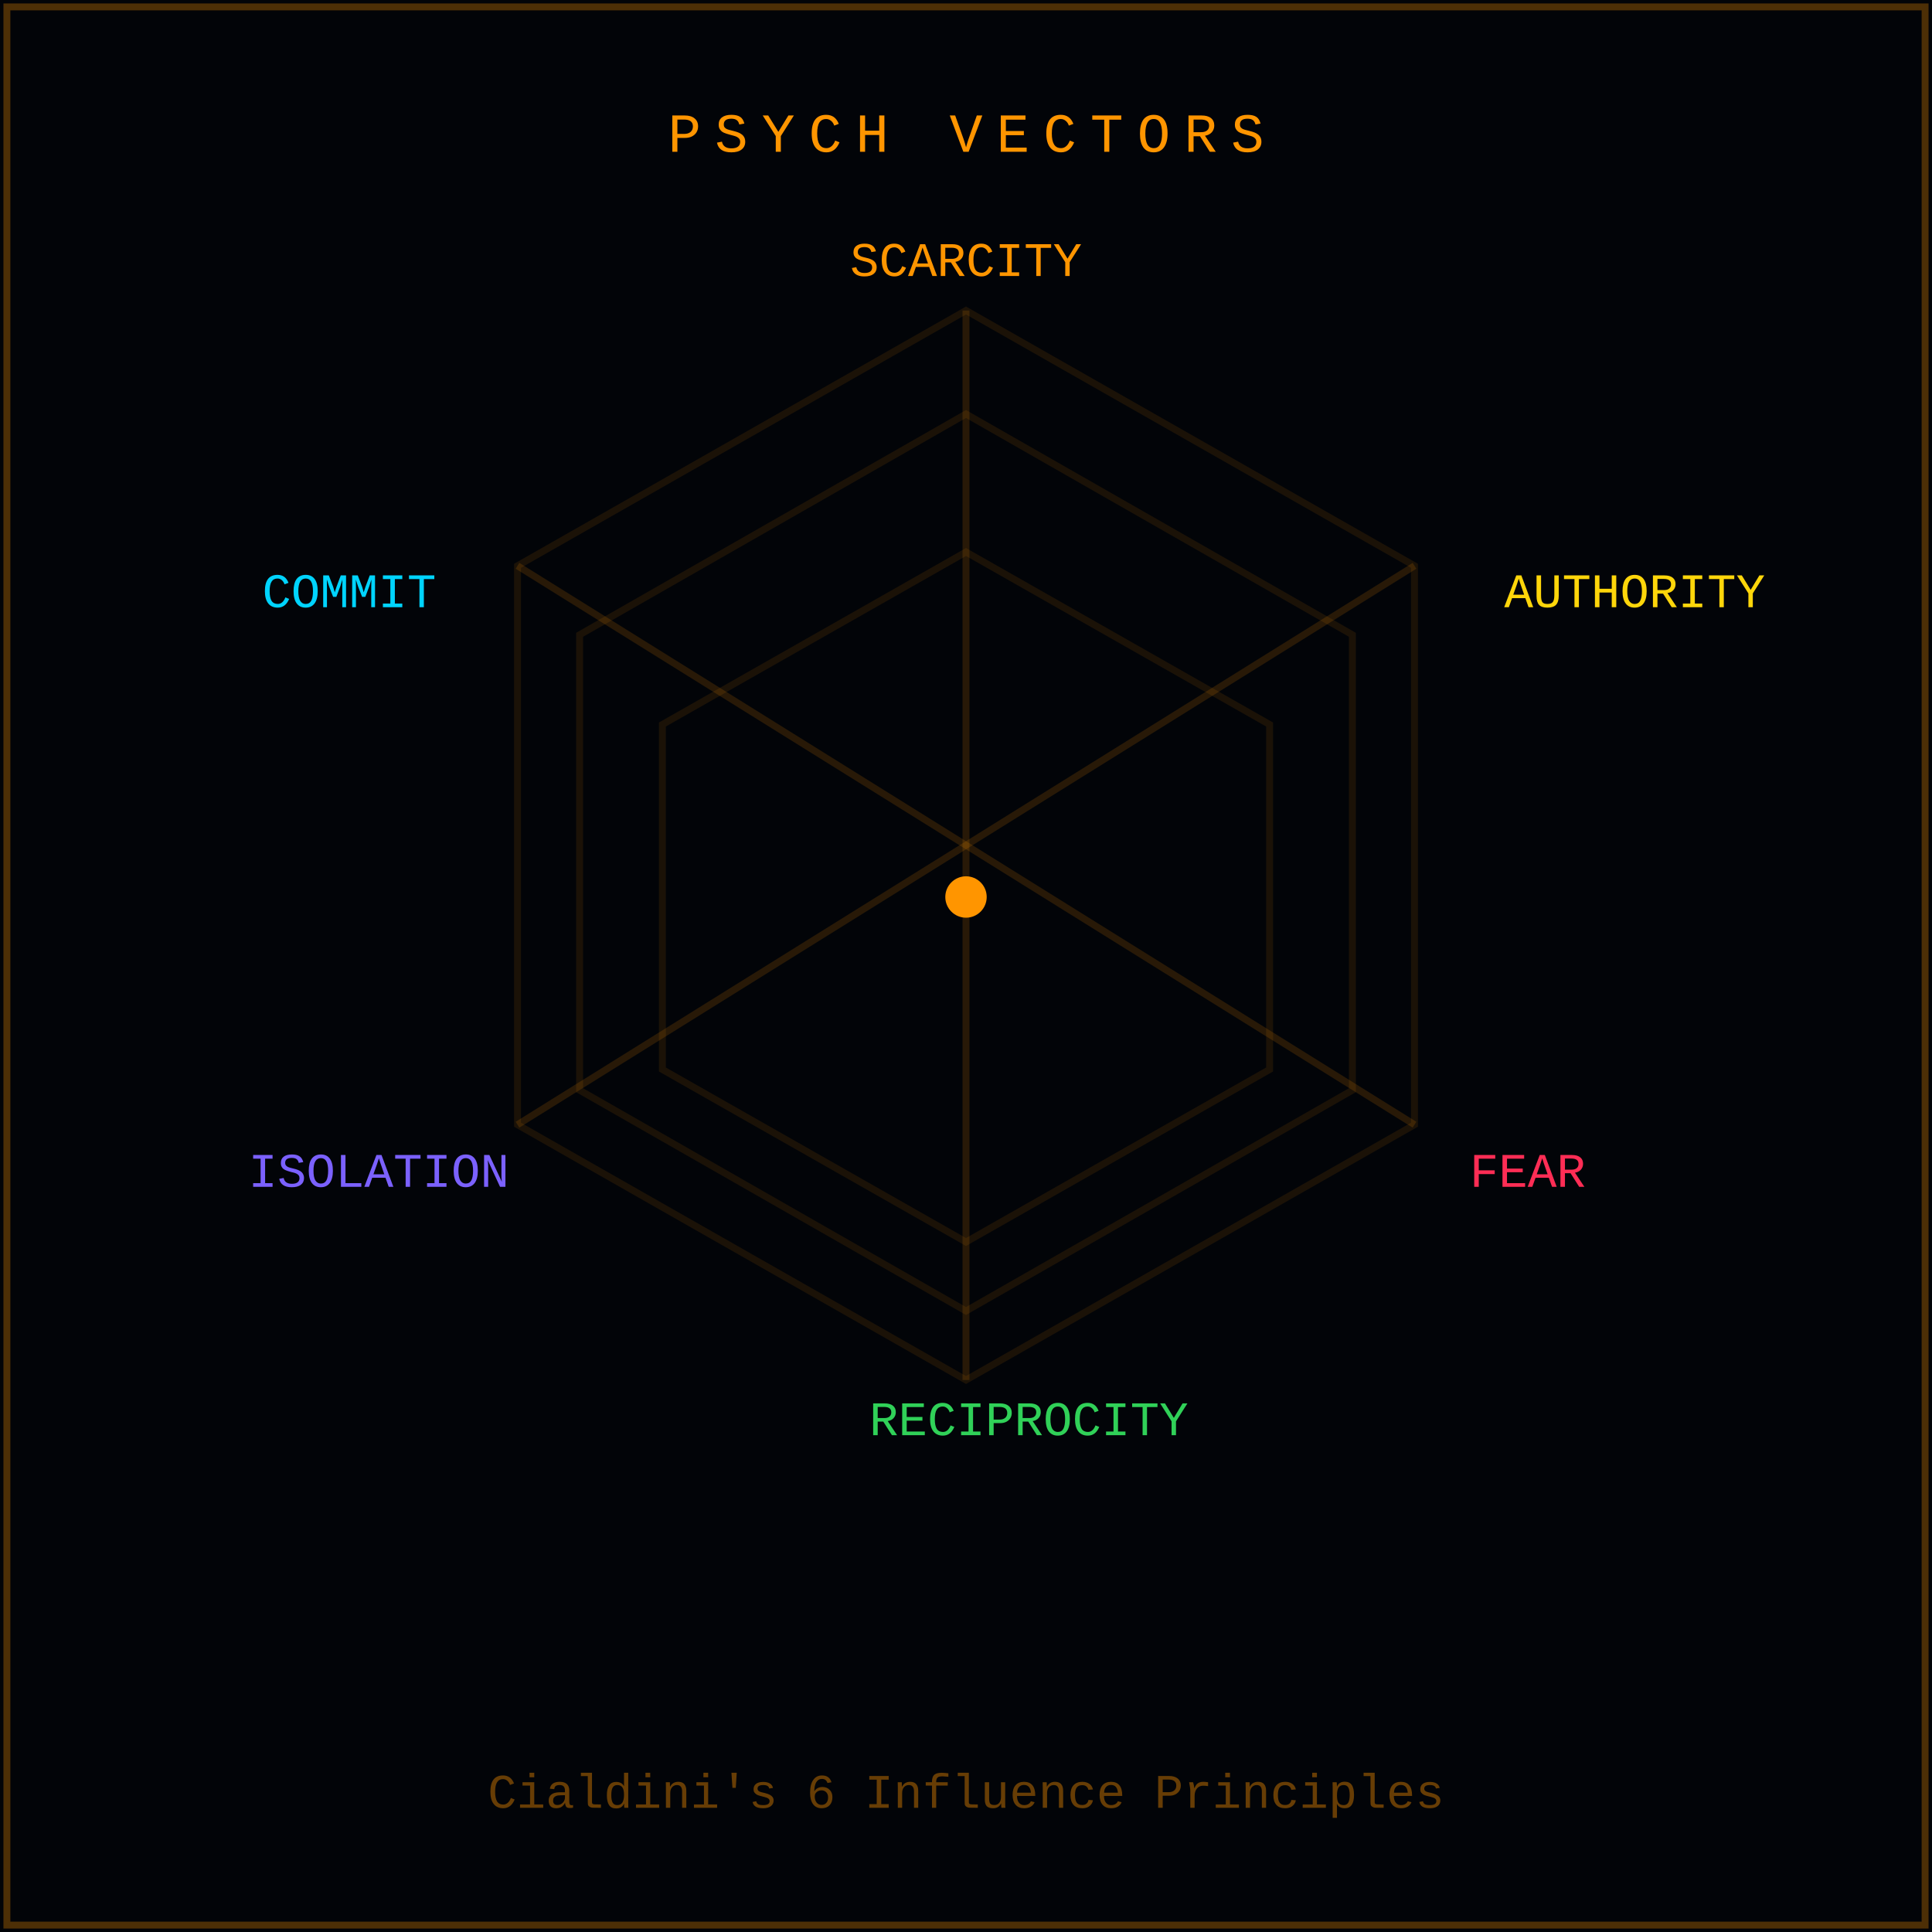
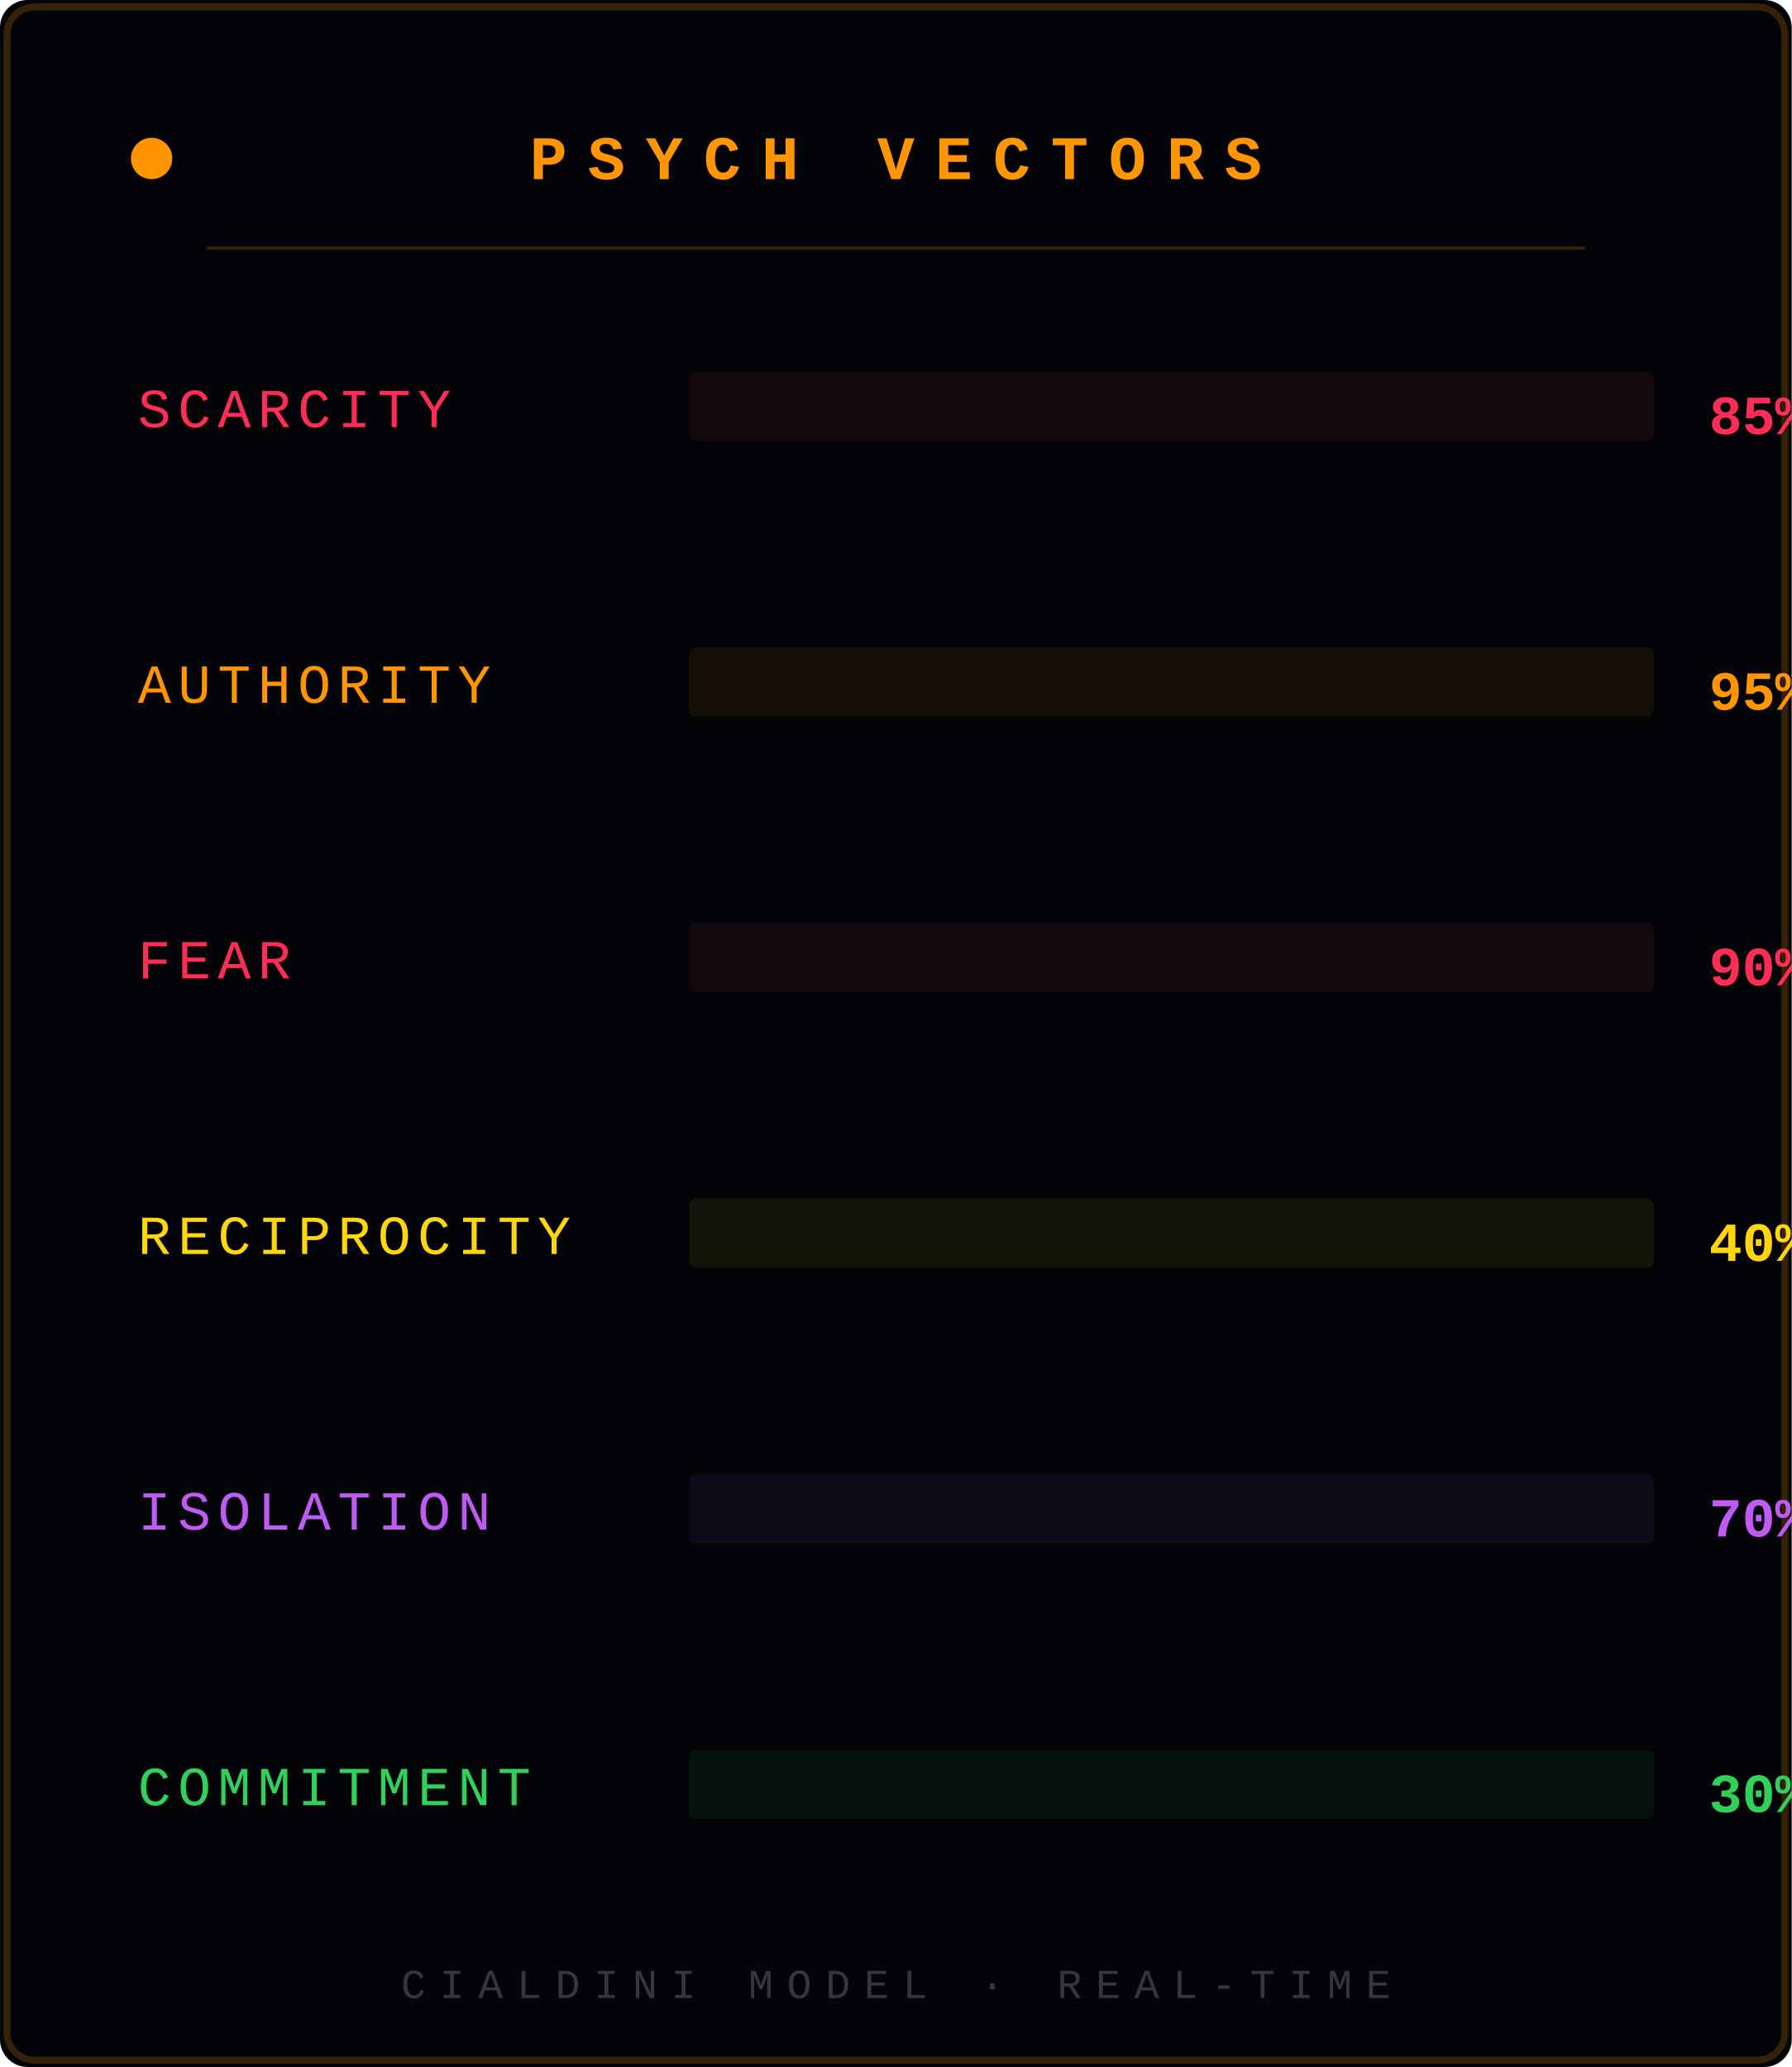
- <svg xmlns="http://www.w3.org/2000/svg" width="280" height="280" viewBox="0 0 280 280">
-   <rect width="280" height="280" fill="#020408" />
-   <rect x="1" y="1" width="278" height="278" fill="none" stroke="rgba(255,149,0,0.3)" stroke-width="1" />
-   <text x="140" y="22" text-anchor="middle" font-family="'Courier New',monospace" font-size="8" fill="#ff9500" letter-spacing="2">PSYCH VECTORS</text>
-   <g fill="none" stroke="rgba(255,149,0,0.1)" stroke-width="1">
-     <polygon points="140,80 184,105 184,155 140,180 96,155 96,105" />
-     <polygon points="140,60 196,92 196,158 140,190 84,158 84,92" />
-     <polygon points="140,45 205,82 205,163 140,200 75,163 75,82" />
+ <svg xmlns="http://www.w3.org/2000/svg" viewBox="0 0 260 300">
+   <defs>
+     <style>@keyframes blink{0%,100%{opacity:1}50%{opacity:.3}}.bg{fill:#020408}.m{font-family:'Courier New',monospace}</style>
+   </defs>
+   <rect width="260" height="300" class="bg" rx="4" />
+   <rect x="1" y="1" width="258" height="298" rx="4" fill="none" stroke="#ff9500" stroke-width="1" opacity=".2" />
+   <text x="130" y="26" text-anchor="middle" class="m" font-size="9" fill="#ff9500" letter-spacing="3" font-weight="bold">PSYCH VECTORS</text>
+   <line x1="30" y1="36" x2="230" y2="36" stroke="#ff9500" stroke-width=".5" opacity=".2" />
+   <circle cx="22" cy="23" r="3" fill="#ff9500" style="animation:blink 1.5s step-end infinite" />
+   <g transform="translate(20,52)">
+     <text x="0" y="10" class="m" font-size="8" fill="#ff2d55" letter-spacing="1">SCARCITY</text>
+     <rect x="80" y="2" width="140" height="10" rx="1" fill="#ff2d5512" />
+     <rect x="80" y="2" width="0" height="10" rx="1" fill="#ff2d55" opacity=".85">
+       <animate attributeName="width" from="0" to="119" dur=".8s" begin=".2s" fill="freeze" />
+     </rect>
+     <text x="228" y="11" class="m" font-size="8" fill="#ff2d55" font-weight="bold">85%</text>
  </g>
-   <g stroke="rgba(255,149,0,0.15)" stroke-width="1">
-     <line x1="140" y1="45" x2="140" y2="200" />
-     <line x1="75" y1="82" x2="205" y2="163" />
-     <line x1="75" y1="163" x2="205" y2="82" />
+   <g transform="translate(20,92)">
+     <text x="0" y="10" class="m" font-size="8" fill="#ff9500" letter-spacing="1">AUTHORITY</text>
+     <rect x="80" y="2" width="140" height="10" rx="1" fill="#ff950012" />
+     <rect x="80" y="2" width="0" height="10" rx="1" fill="#ff9500" opacity=".85">
+       <animate attributeName="width" from="0" to="133" dur=".8s" begin=".35s" fill="freeze" />
+     </rect>
+     <text x="228" y="11" class="m" font-size="8" fill="#ff9500" font-weight="bold">95%</text>
  </g>
-   <polygon fill="rgba(255,149,0,0.15)" stroke="#ff9500" stroke-width="1.5">
-     <animate attributeName="points" values="140,95 172,112 172,148 140,165 108,148 108,112;               140,68 188,94 188,166 140,192 92,166 92,94;               140,80 178,104 180,156 140,178 100,156 102,104;               140,95 172,112 172,148 140,165 108,148 108,112" dur="3s" repeatCount="indefinite" calcMode="spline" keySplines="0.4 0 0.2 1;0.4 0 0.2 1;0.4 0 0.2 1" />
-   </polygon>
-   <text x="140" y="40" text-anchor="middle" font-family="'Courier New',monospace" font-size="7" fill="#ff9500">SCARCITY</text>
-   <text x="218" y="88" font-family="'Courier New',monospace" font-size="7" fill="#ffd60a">AUTHORITY</text>
-   <text x="213" y="172" font-family="'Courier New',monospace" font-size="7" fill="#ff2d55">FEAR</text>
-   <text x="126" y="208" font-family="'Courier New',monospace" font-size="7" fill="#30d158">RECIPROCITY</text>
-   <text x="36" y="172" font-family="'Courier New',monospace" font-size="7" fill="#7b61ff">ISOLATION</text>
-   <text x="38" y="88" font-family="'Courier New',monospace" font-size="7" fill="#00d4ff">COMMIT</text>
-   <circle cx="140" cy="130" r="3" fill="#ff9500">
-     <animate attributeName="r" values="3;6;3" dur="1.5s" repeatCount="indefinite" />
-     <animate attributeName="opacity" values="1;0.3;1" dur="1.5s" repeatCount="indefinite" />
-   </circle>
-   <text x="140" y="262" text-anchor="middle" font-family="'Courier New',monospace" font-size="7" fill="rgba(255,149,0,0.4)">Cialdini's 6 Influence Principles</text>
+   <g transform="translate(20,132)">
+     <text x="0" y="10" class="m" font-size="8" fill="#ff2d55" letter-spacing="1">FEAR</text>
+     <rect x="80" y="2" width="140" height="10" rx="1" fill="#ff2d5512" />
+     <rect x="80" y="2" width="0" height="10" rx="1" fill="#ff2d55" opacity=".85">
+       <animate attributeName="width" from="0" to="126" dur=".8s" begin=".5s" fill="freeze" />
+     </rect>
+     <text x="228" y="11" class="m" font-size="8" fill="#ff2d55" font-weight="bold">90%</text>
+   </g>
+   <g transform="translate(20,172)">
+     <text x="0" y="10" class="m" font-size="8" fill="#ffd60a" letter-spacing="1">RECIPROCITY</text>
+     <rect x="80" y="2" width="140" height="10" rx="1" fill="#ffd60a12" />
+     <rect x="80" y="2" width="0" height="10" rx="1" fill="#ffd60a" opacity=".85">
+       <animate attributeName="width" from="0" to="56" dur=".8s" begin=".65s" fill="freeze" />
+     </rect>
+     <text x="228" y="11" class="m" font-size="8" fill="#ffd60a" font-weight="bold">40%</text>
+   </g>
+   <g transform="translate(20,212)">
+     <text x="0" y="10" class="m" font-size="8" fill="#bf5af2" letter-spacing="1">ISOLATION</text>
+     <rect x="80" y="2" width="140" height="10" rx="1" fill="#bf5af212" />
+     <rect x="80" y="2" width="0" height="10" rx="1" fill="#bf5af2" opacity=".85">
+       <animate attributeName="width" from="0" to="98" dur=".8s" begin=".8s" fill="freeze" />
+     </rect>
+     <text x="228" y="11" class="m" font-size="8" fill="#bf5af2" font-weight="bold">70%</text>
+   </g>
+   <g transform="translate(20,252)">
+     <text x="0" y="10" class="m" font-size="8" fill="#30d158" letter-spacing="1">COMMITMENT</text>
+     <rect x="80" y="2" width="140" height="10" rx="1" fill="#30d15812" />
+     <rect x="80" y="2" width="0" height="10" rx="1" fill="#30d158" opacity=".85">
+       <animate attributeName="width" from="0" to="42" dur=".8s" begin=".95s" fill="freeze" />
+     </rect>
+     <text x="228" y="11" class="m" font-size="8" fill="#30d158" font-weight="bold">30%</text>
+   </g>
+   <text x="130" y="290" text-anchor="middle" class="m" font-size="6" fill="rgba(255,255,255,.2)" letter-spacing="2">CIALDINI MODEL · REAL-TIME</text>
</svg>
